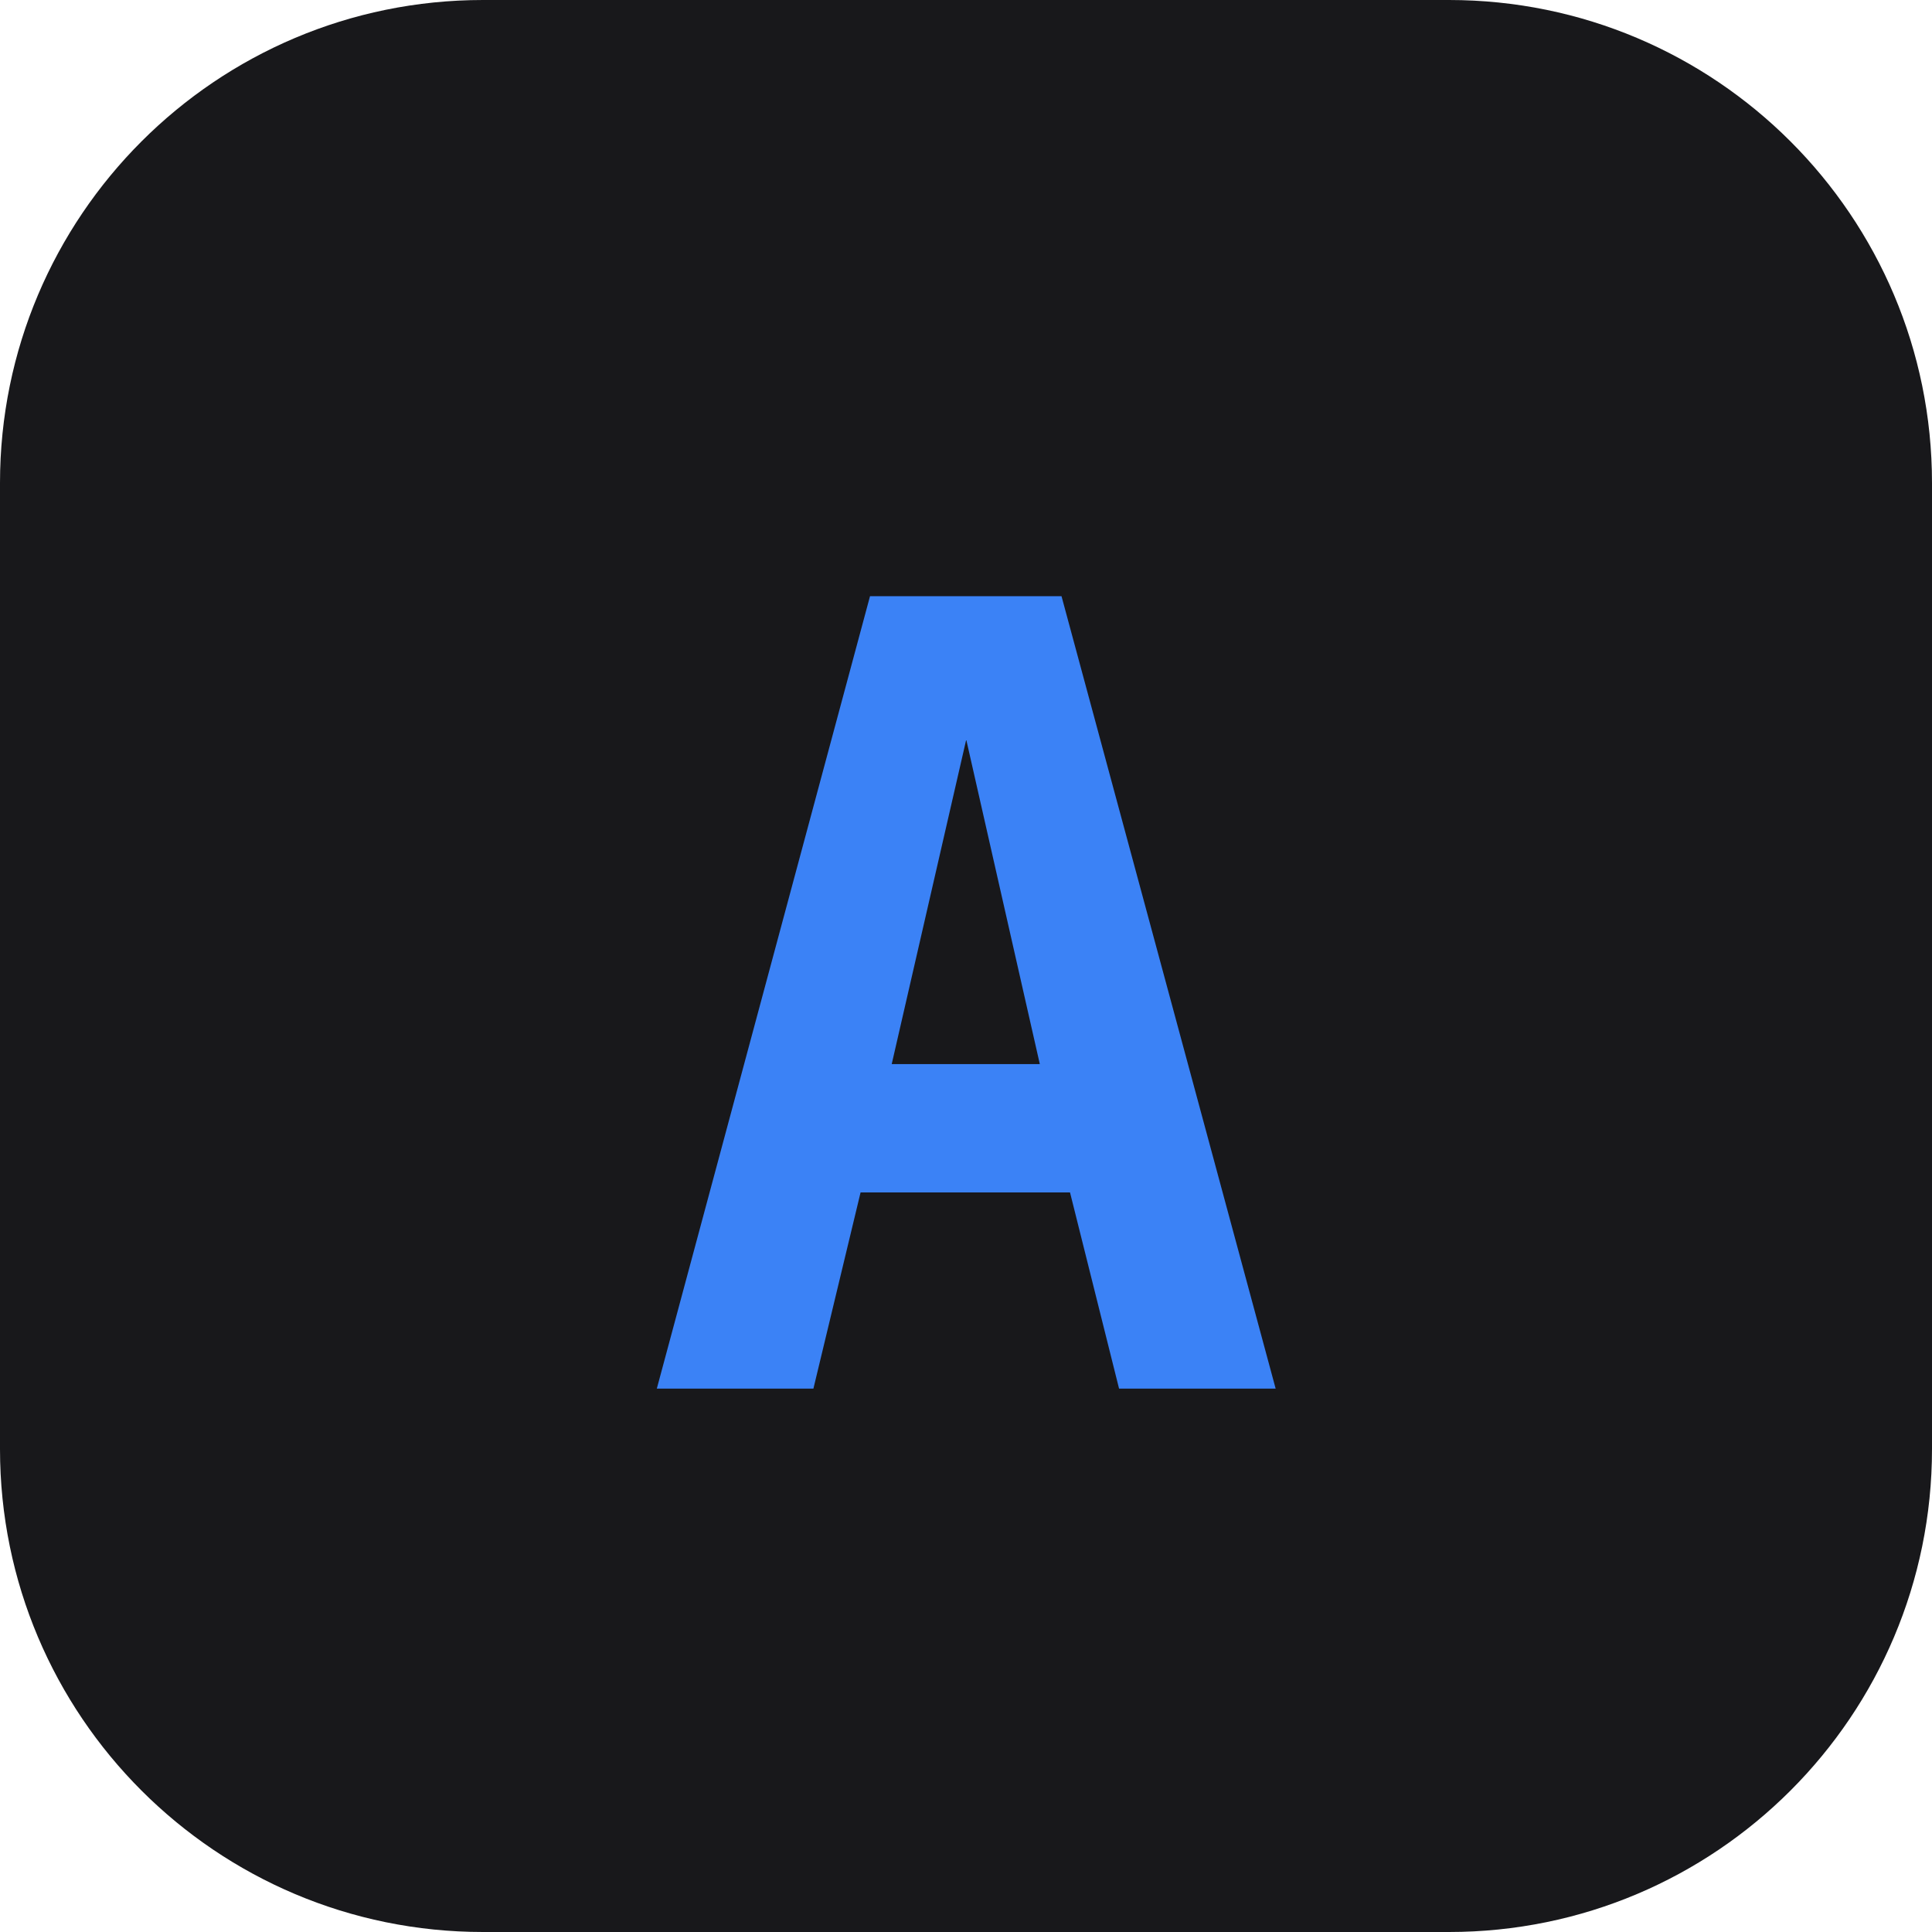
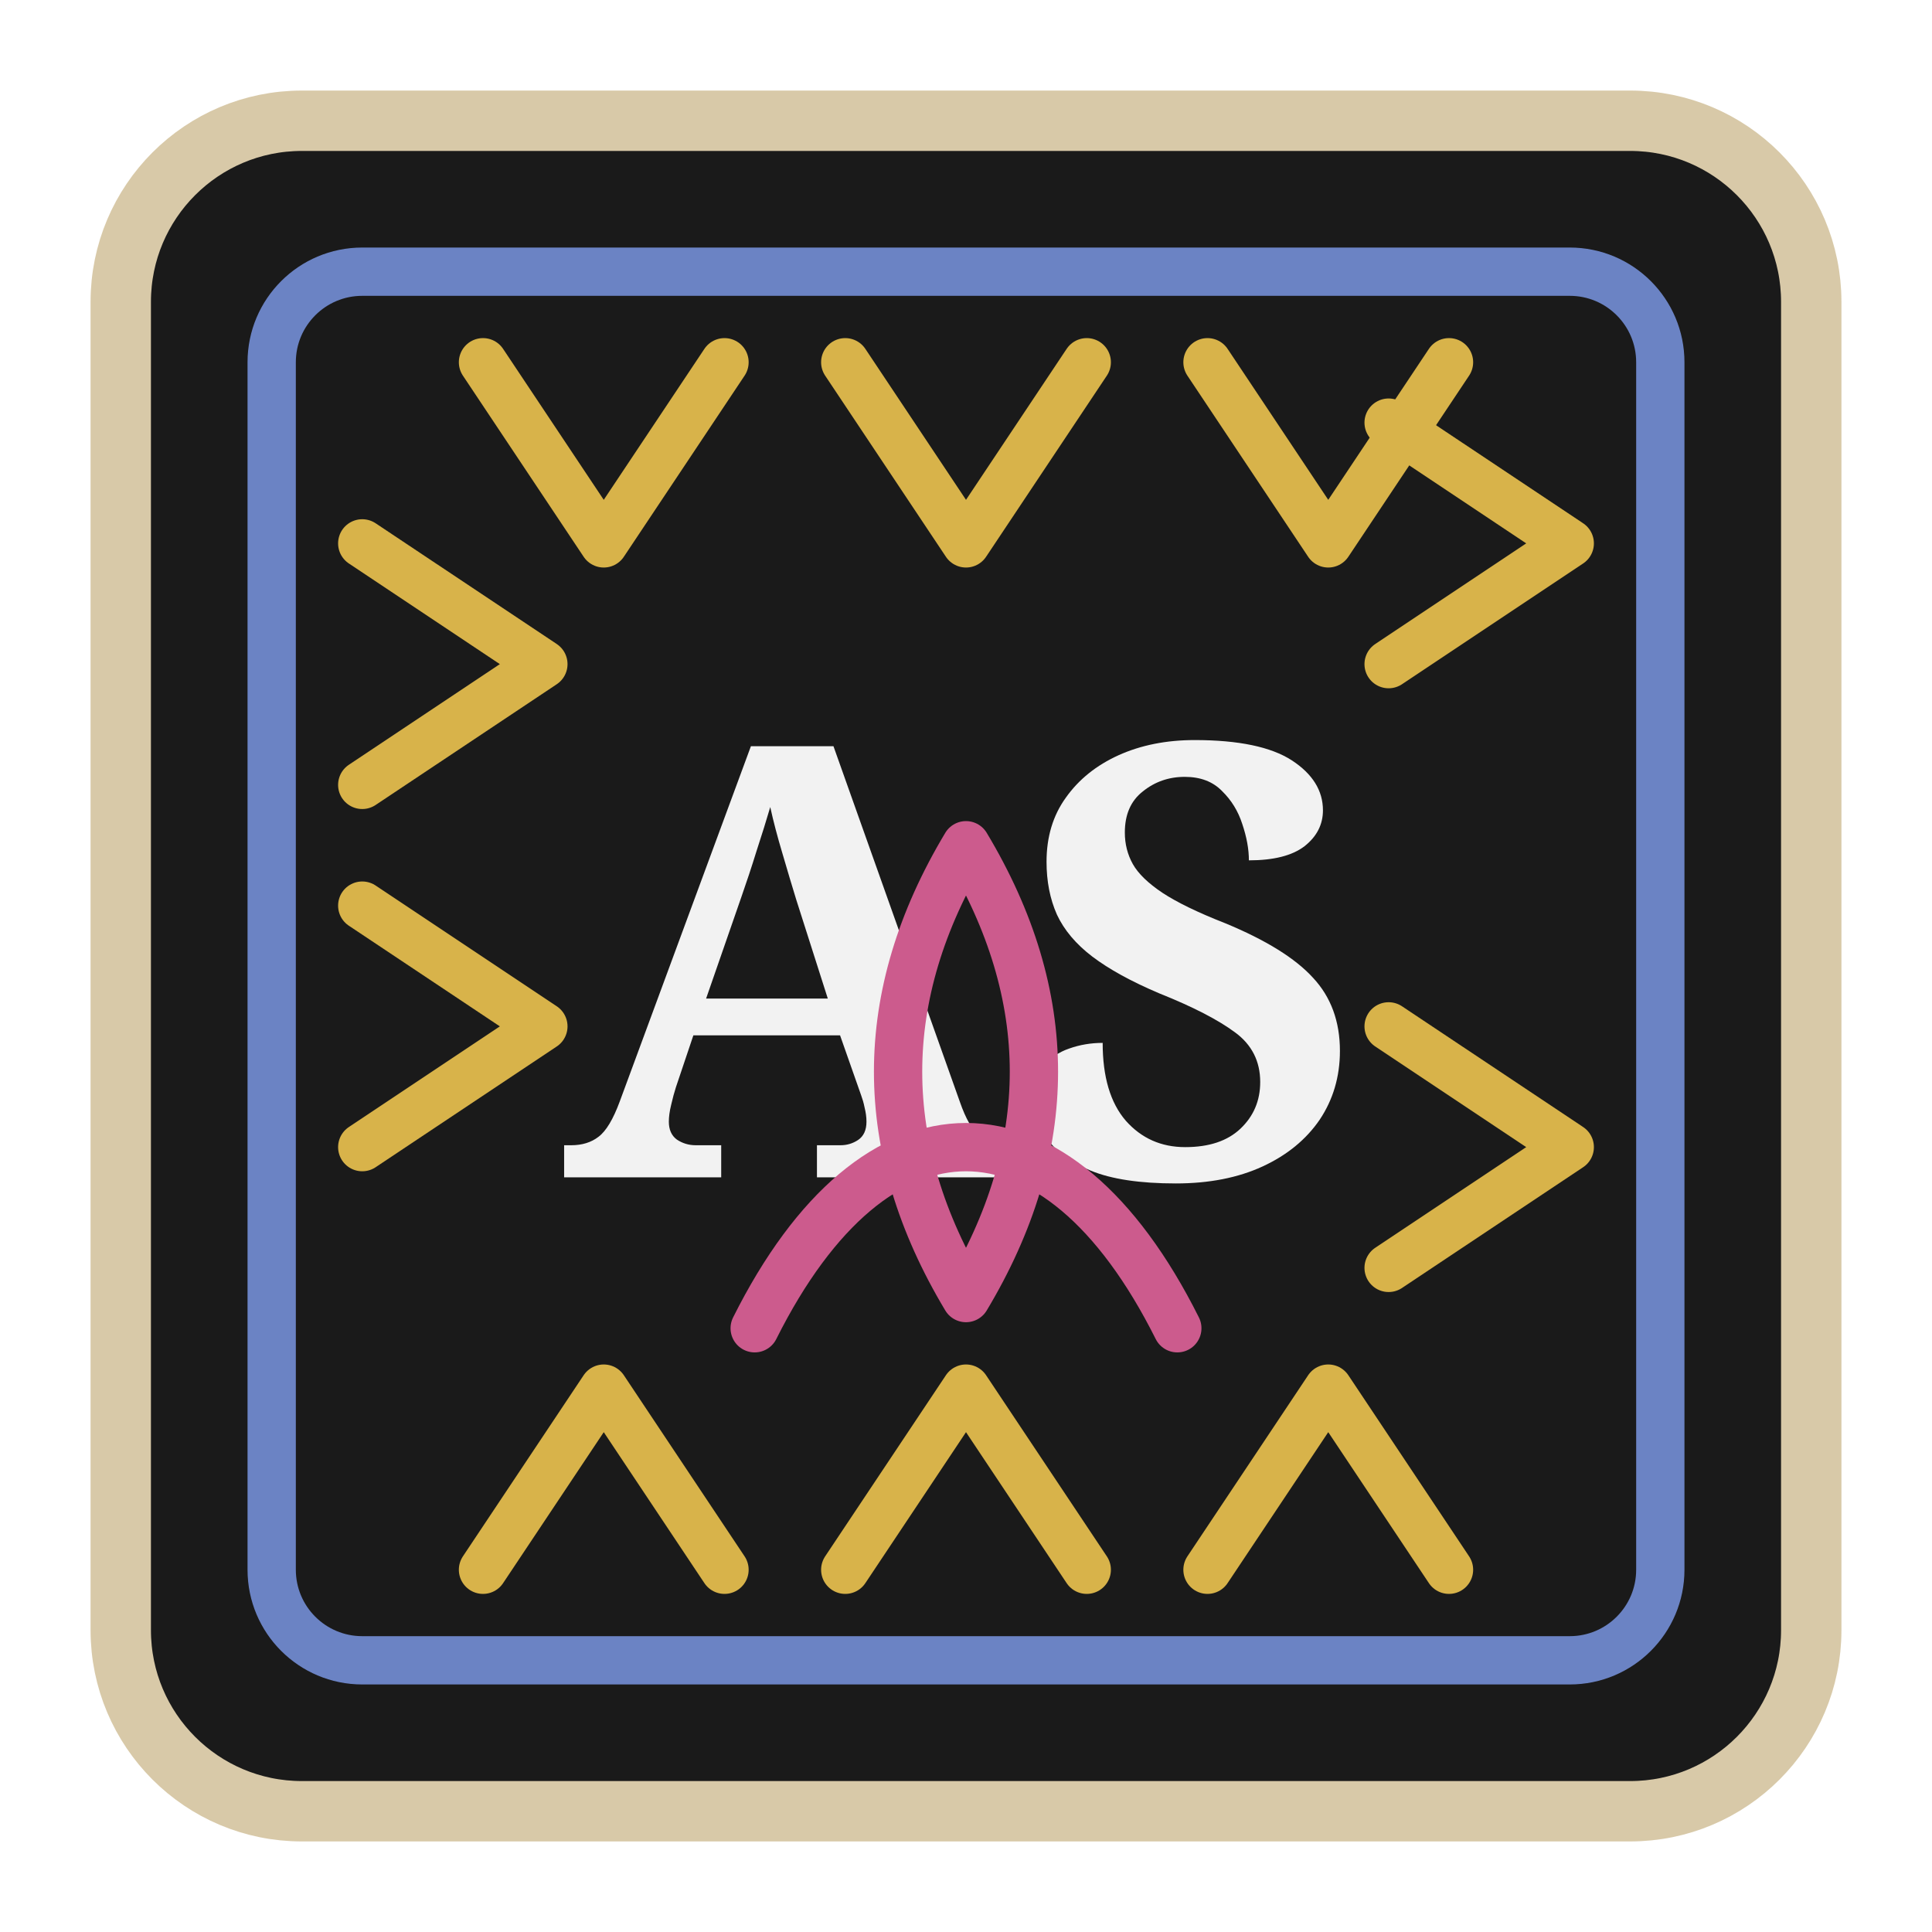
- <svg xmlns="http://www.w3.org/2000/svg" viewBox="0 0 32 32" fill="none">
-   <rect width="32" height="32" rx="8" fill="#18181b" />
-   <text x="16" y="23" font-family="monospace" font-size="18" font-weight="bold" fill="#3b82f6" text-anchor="middle">A</text>
+ <svg xmlns="http://www.w3.org/2000/svg" viewBox="0 0 64 64" fill="none">
+   <rect x="4" y="4" width="56" height="56" rx="6" fill="#1a1a1a" stroke="#d8c9a8" stroke-width="2" />
+   <rect x="9" y="9" width="46" height="46" rx="3" stroke="#6b83c4" stroke-width="1.6" />
+   <g stroke="#d8b34a" stroke-width="1.6" stroke-linecap="round" stroke-linejoin="round">
+     <path d="M16 12l4 6l4-6" />
+     <path d="M28 12l4 6l4-6" />
+     <path d="M40 12l4 6l4-6" />
+     <path d="M16 52l4-6l4 6" />
+     <path d="M28 52l4-6l4 6" />
+     <path d="M40 52l4-6l4 6" />
+     <path d="M12 18l6 4l-6 4" />
+     <path d="M12 30l6 4l-6 4" />
+     <path d="M46 22l6-4l-6-4" />
+     <path d="M46 42l6-4l-6-4" />
+   </g>
+   <text x="32" y="39" fill="#f2f2f2" font-family="Georgia, serif" font-size="20" font-weight="600" text-anchor="middle">AS</text>
+   <path d="M25 44c4-8 10-8 14 0M32 43c-3-5-3-10 0-15c3 5 3 10 0 15z" stroke="#cc5b8d" stroke-width="1.6" stroke-linecap="round" stroke-linejoin="round" />
</svg>
